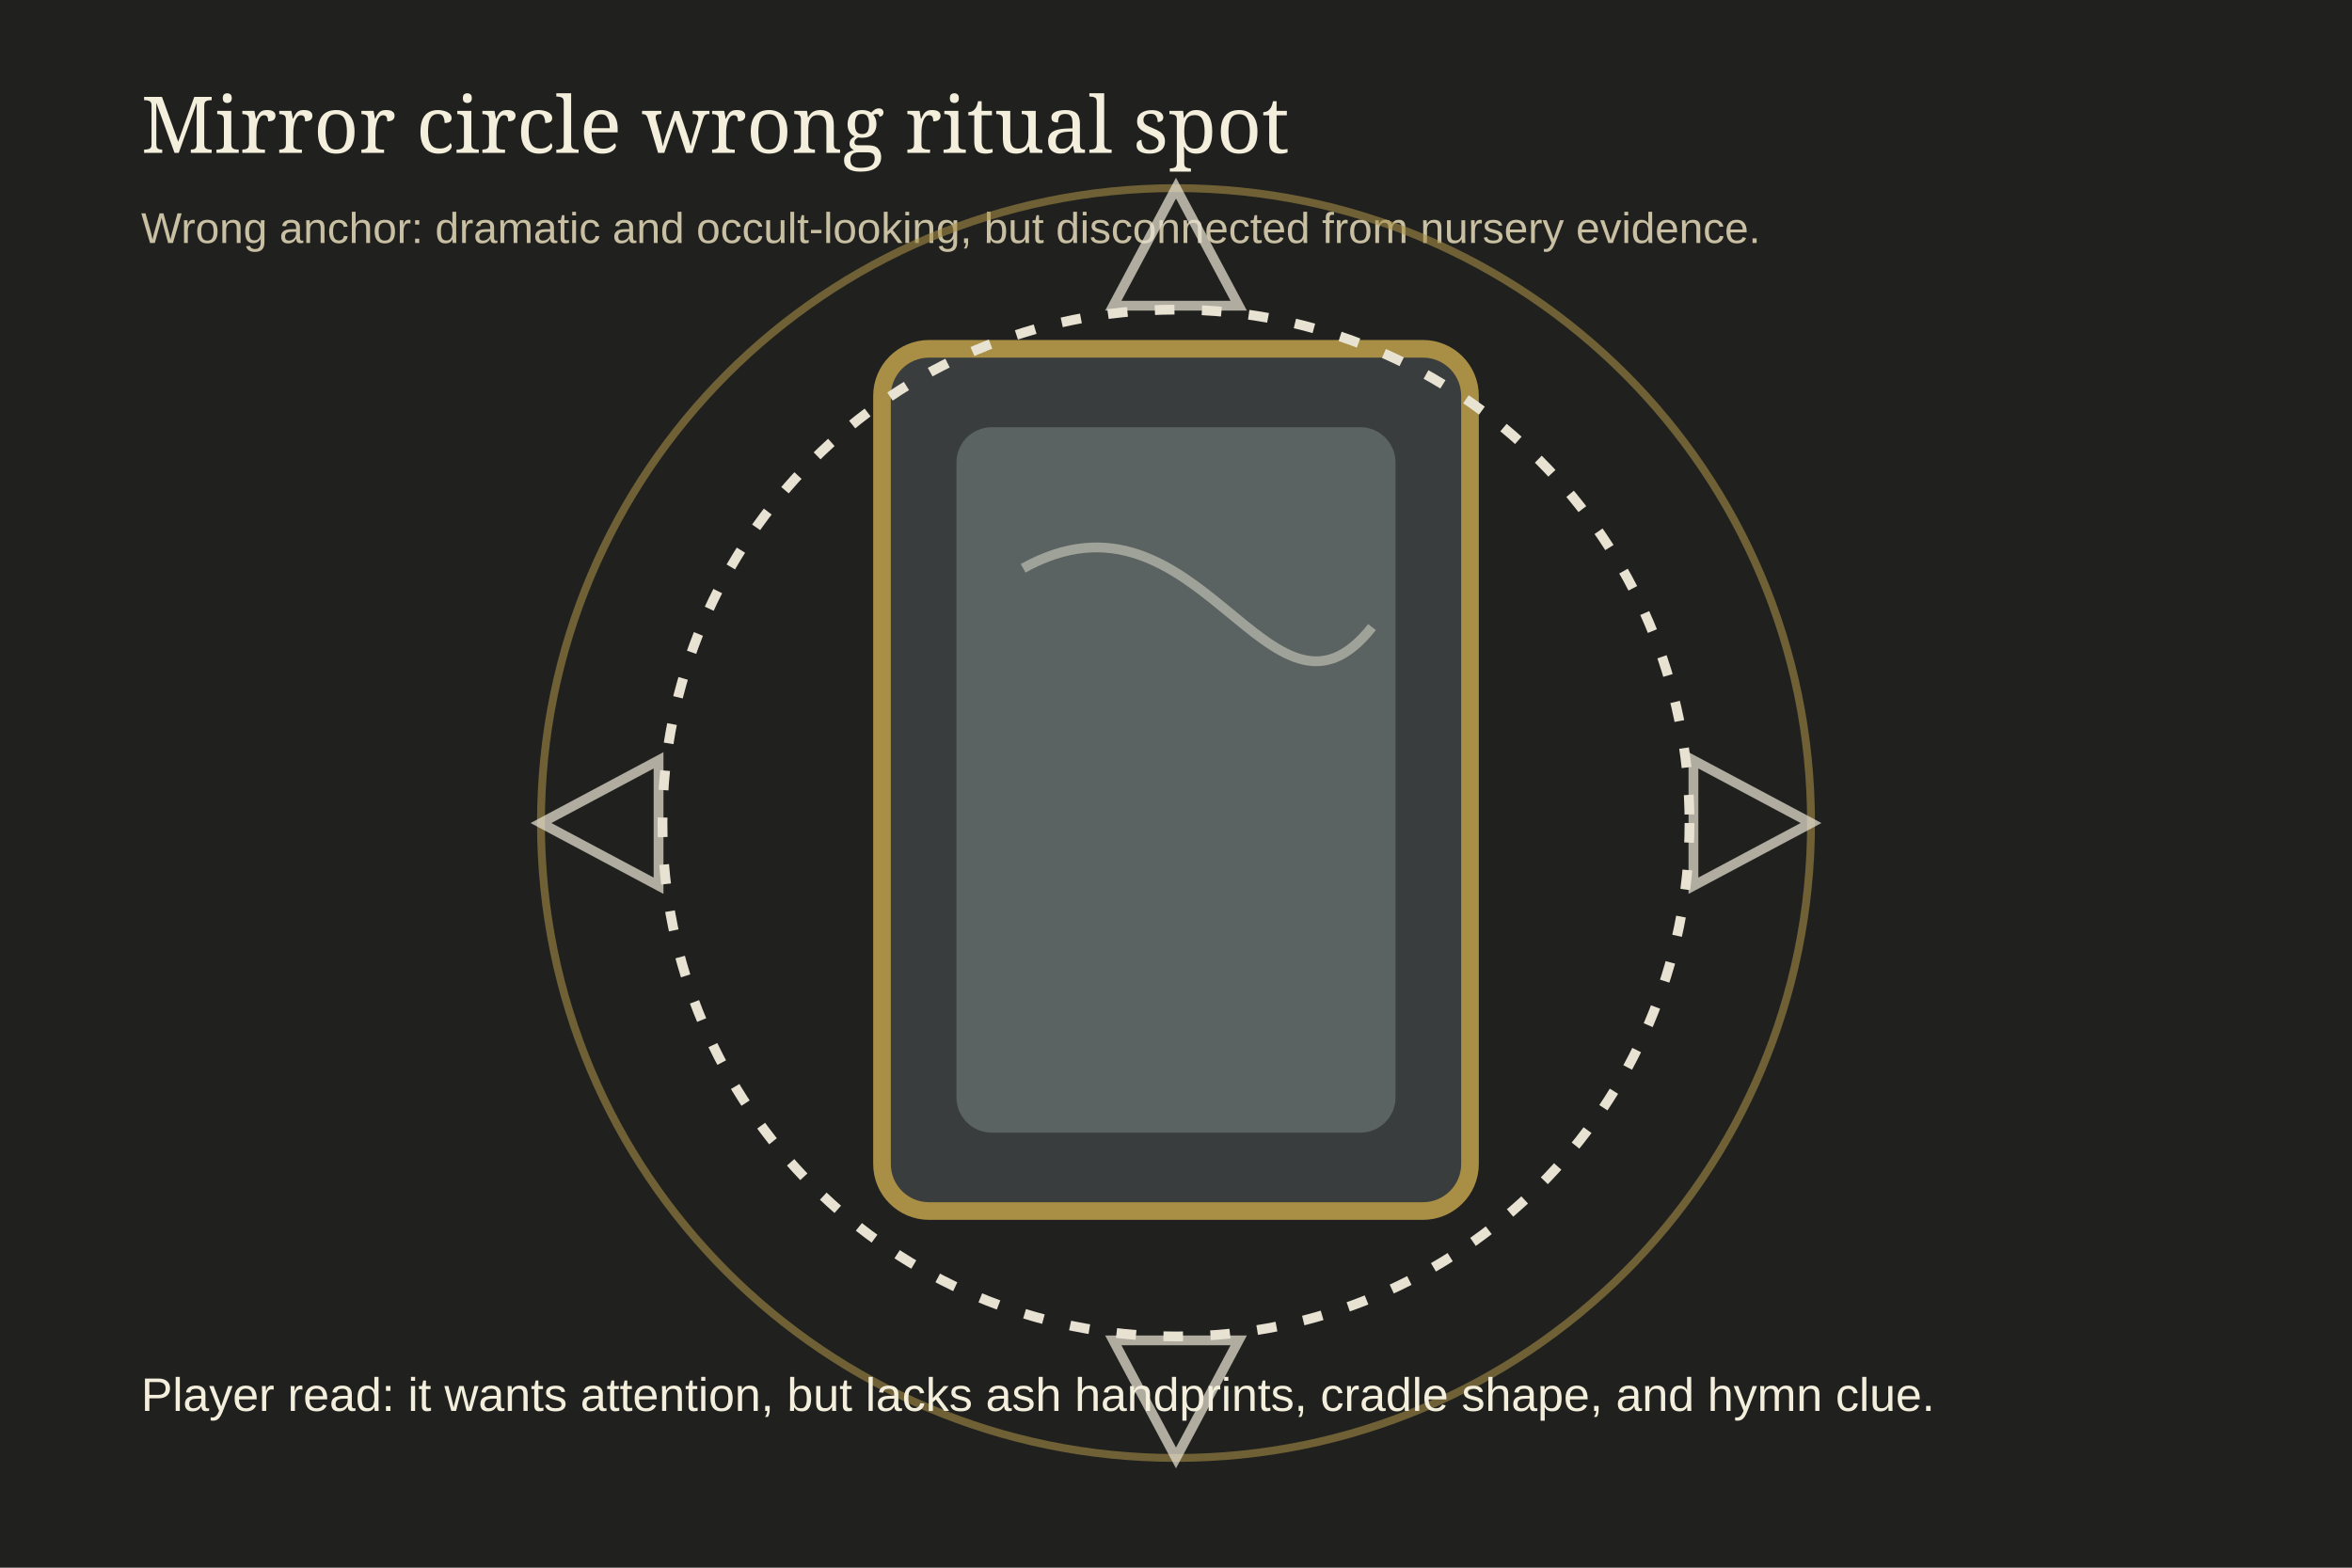
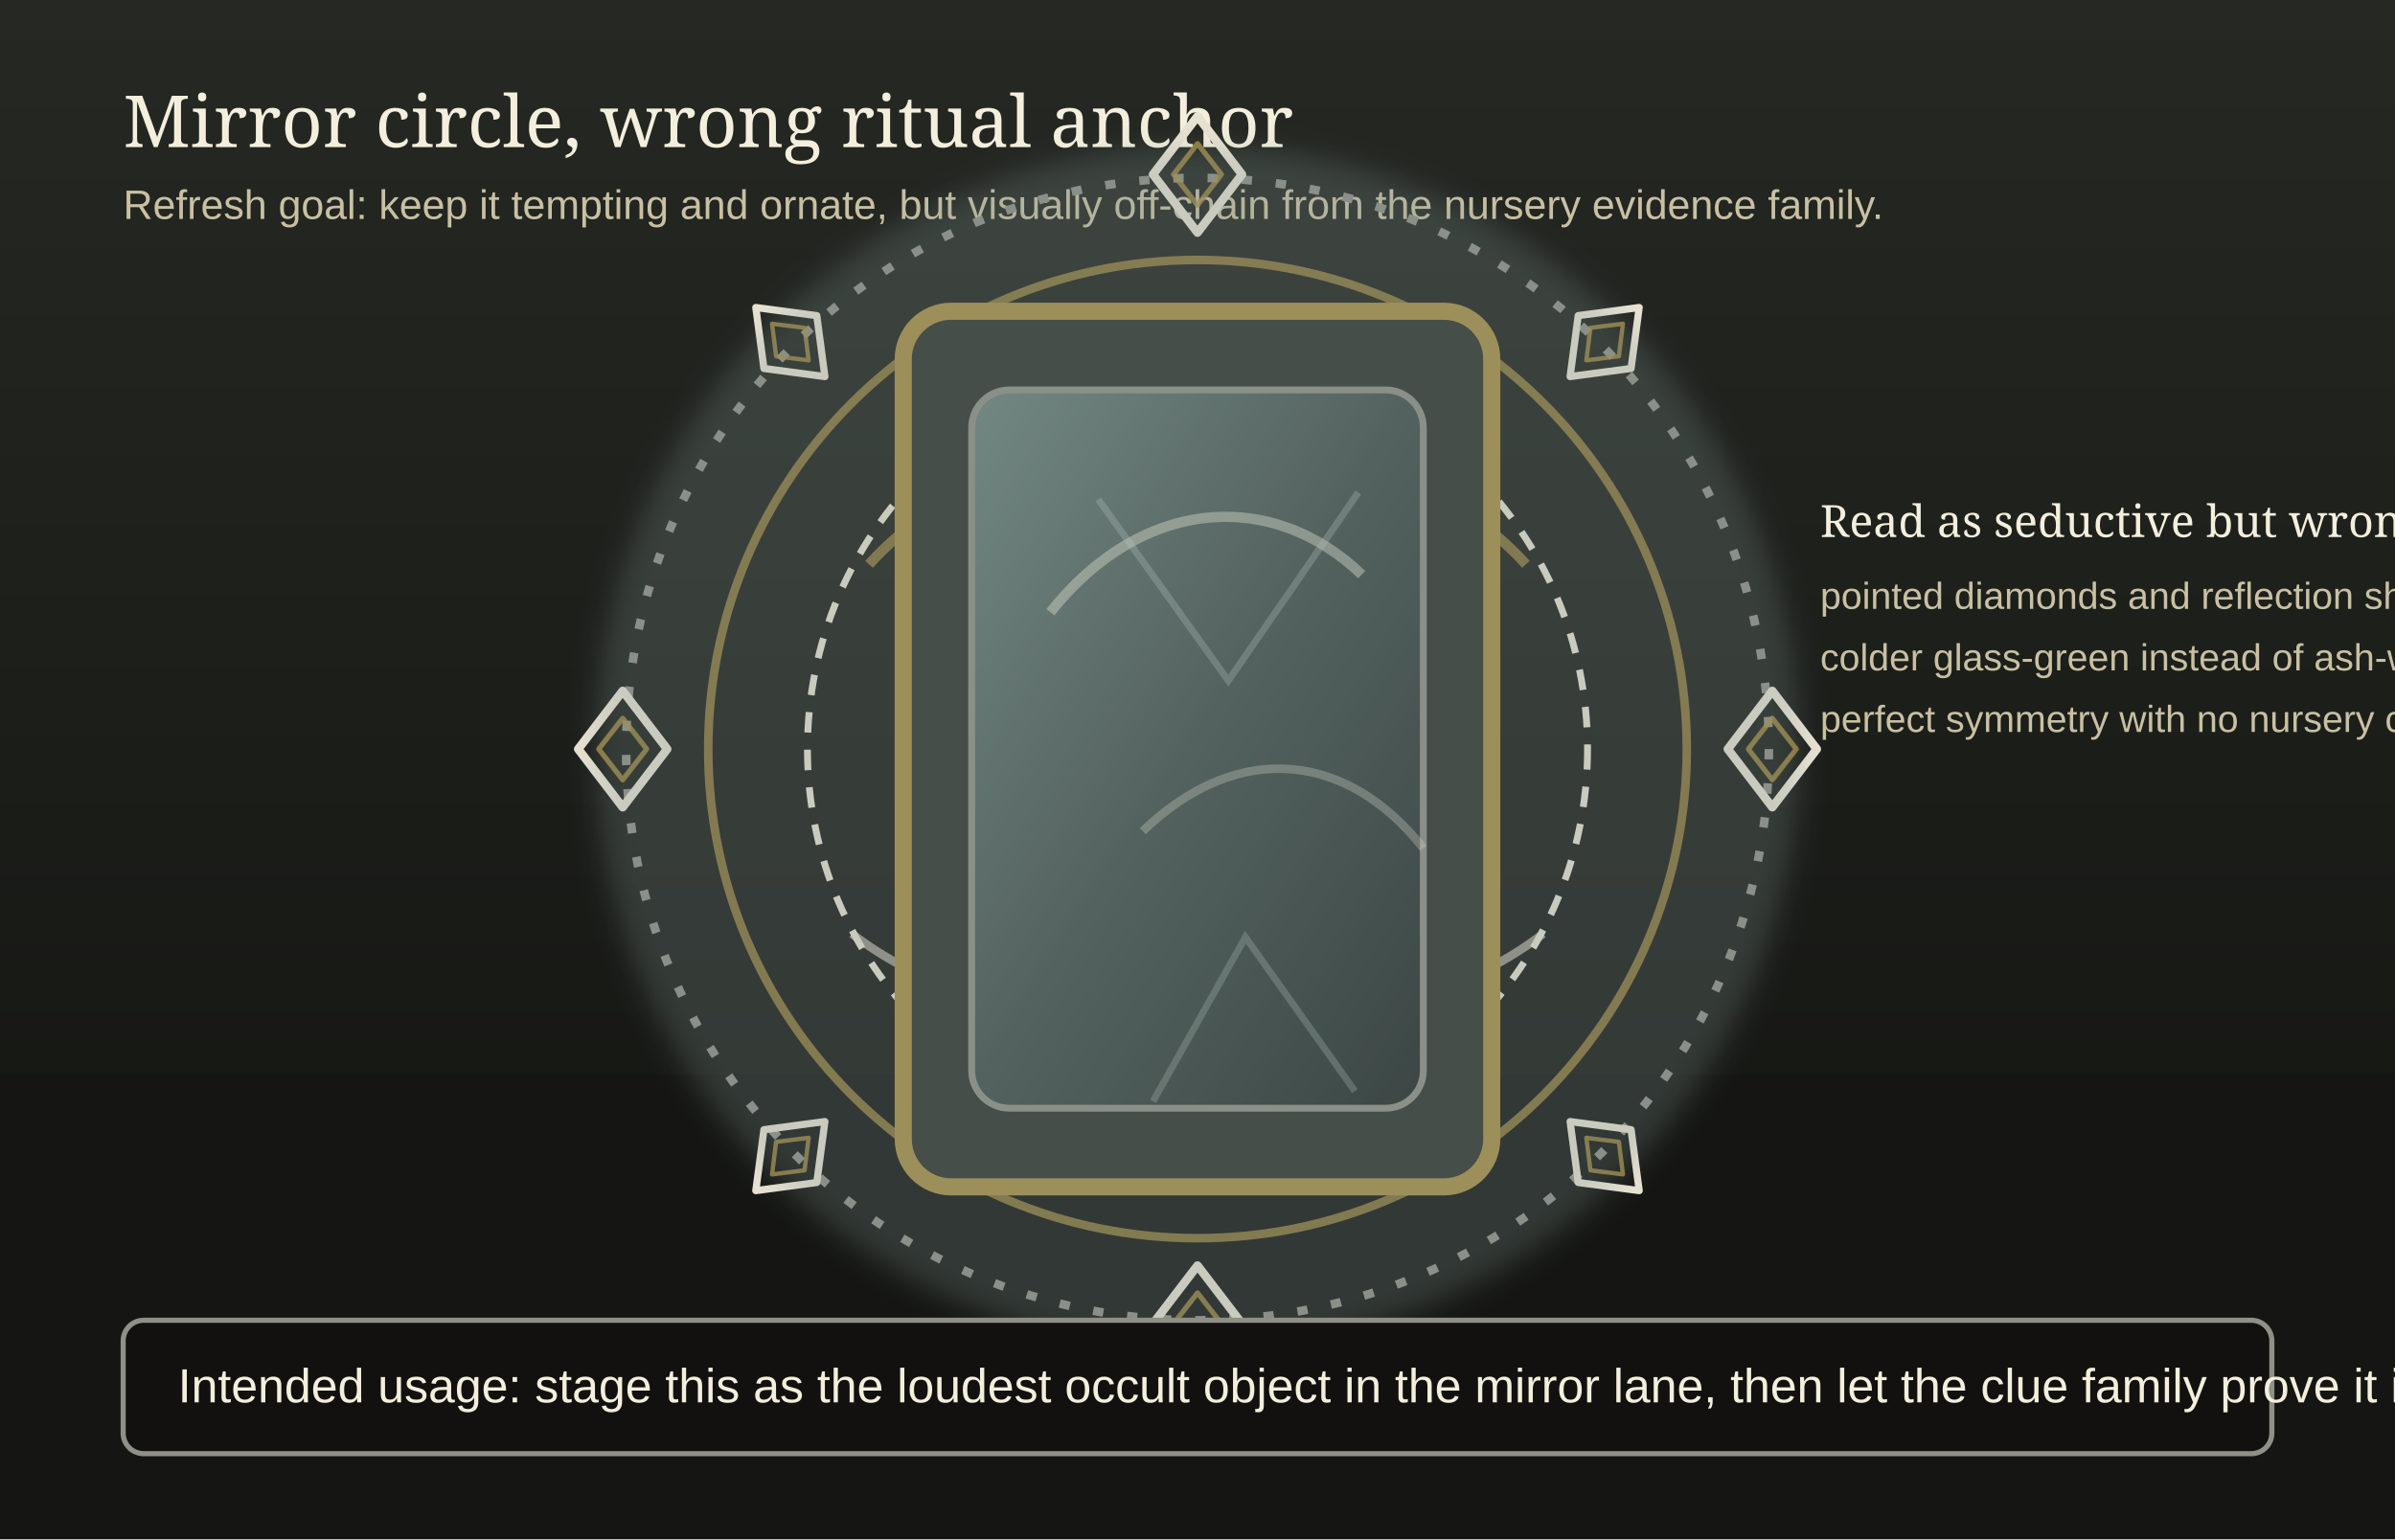
- <svg xmlns="http://www.w3.org/2000/svg" width="1200" height="800" viewBox="0 0 1200 800">
-   <rect width="1200" height="800" fill="#20211e" />
-   <text x="72" y="78" font-family="Georgia, serif" font-size="40" fill="#f4efdc">Mirror circle wrong ritual spot</text>
-   <text x="72" y="124" font-family="Arial, sans-serif" font-size="22" fill="#c9c0a3">Wrong anchor: dramatic and occult-looking, but disconnected from nursery evidence.</text>
-   <rect x="450" y="178" width="300" height="440" rx="24" fill="#393d3d" stroke="#a98f45" stroke-width="9" />
-   <rect x="488" y="218" width="224" height="360" rx="18" fill="#74807d" opacity="0.56" />
-   <path d="M522 290 C612 240 648 386 700 320" fill="none" stroke="#f4efdc" stroke-width="5" opacity="0.45" />
-   <circle cx="600" cy="420" r="262" fill="none" stroke="#e8e2d3" stroke-width="5" stroke-dasharray="10 14" />
-   <circle cx="600" cy="420" r="324" fill="none" stroke="#a98f45" stroke-width="4" opacity="0.58" />
-   <g stroke="#e8e2d3" stroke-width="5" opacity="0.72">
-     <path d="M600 96 L632 156 L568 156 Z" fill="none" />
-     <path d="M600 744 L632 684 L568 684 Z" fill="none" />
-     <path d="M276 420 L336 388 L336 452 Z" fill="none" />
-     <path d="M924 420 L864 388 L864 452 Z" fill="none" />
+ <svg xmlns="http://www.w3.org/2000/svg" width="1400" height="900" viewBox="0 0 1400 900">
+   <defs>
+     <linearGradient id="wall" x1="0" x2="0" y1="0" y2="1">
+       <stop offset="0" stop-color="#252823" />
+       <stop offset="1" stop-color="#11120f" />
+     </linearGradient>
+     <linearGradient id="mirrorGlass" x1="0" x2="1" y1="0" y2="1">
+       <stop offset="0" stop-color="#6f857f" />
+       <stop offset="0.5" stop-color="#43504d" />
+       <stop offset="1" stop-color="#222a29" />
+     </linearGradient>
+     <filter id="coldGlow" x="-20%" y="-20%" width="140%" height="140%">
+       <feGaussianBlur stdDeviation="8" />
+     </filter>
+     <g id="diamondShard" fill="none" stroke-linejoin="round">
+       <path d="M0 -34 L26 0 L0 34 L-26 0 Z" stroke="#e8e2d3" stroke-width="5" />
+       <path d="M0 -18 L14 0 L0 18 L-14 0 Z" stroke="#a98f45" stroke-width="3" opacity="0.8" />
+     </g>
+   </defs>
+   <rect width="1400" height="900" fill="url(#wall)" />
+   <rect x="0" y="628" width="1400" height="272" fill="#151613" />
+   <text x="72" y="86" font-family="Georgia, serif" font-size="42" fill="#f4efdc">Mirror circle, wrong ritual anchor</text>
+   <text x="72" y="128" font-family="Arial, sans-serif" font-size="24" fill="#c9c0a3">Refresh goal: keep it tempting and ornate, but visually off-chain from the nursery evidence family.</text>
+   <g transform="translate(700 438)">
+     <circle cx="0" cy="0" r="334" fill="none" stroke="#8f9087" stroke-width="5" stroke-dasharray="6 14" />
+     <circle cx="0" cy="0" r="286" fill="none" stroke="#a98f45" stroke-width="5" opacity="0.75" />
+     <circle cx="0" cy="0" r="228" fill="none" stroke="#e8e2d3" stroke-width="4" stroke-dasharray="12 10" />
+     <use href="#diamondShard" transform="translate(0 -336)" />
+     <use href="#diamondShard" transform="translate(0 336)" />
+     <use href="#diamondShard" transform="translate(-336 0)" />
+     <use href="#diamondShard" transform="translate(336 0)" />
+     <use href="#diamondShard" transform="translate(-238 -238) rotate(-45) scale(0.84)" />
+     <use href="#diamondShard" transform="translate(238 -238) rotate(45) scale(0.84)" />
+     <use href="#diamondShard" transform="translate(-238 238) rotate(45) scale(0.84)" />
+     <use href="#diamondShard" transform="translate(238 238) rotate(-45) scale(0.84)" />
+     <path d="M-192 -108 C-104 -206 104 -206 192 -108" fill="none" stroke="#a98f45" stroke-width="6" opacity="0.72" />
+     <path d="M-202 108 C-104 184 104 184 202 108" fill="none" stroke="#e8e2d3" stroke-width="5" opacity="0.6" />
+     <rect x="-172" y="-256" width="344" height="512" rx="28" fill="#313531" stroke="#a98f45" stroke-width="10" />
+     <rect x="-132" y="-210" width="264" height="420" rx="22" fill="url(#mirrorGlass)" stroke="#8f9087" stroke-width="4" />
+     <path d="M-86 -80 C-32 -148 44 -152 96 -102" fill="none" stroke="#f4efdc" stroke-width="6" opacity="0.45" />
+     <path d="M-32 48 C24 -6 88 2 132 58" fill="none" stroke="#f4efdc" stroke-width="5" opacity="0.32" />
+     <path d="M-58 -146 L18 -40 L94 -150" fill="none" stroke="#c9d7d2" stroke-width="4" opacity="0.3" />
+     <path d="M-26 206 L28 110 L92 200" fill="none" stroke="#c9d7d2" stroke-width="4" opacity="0.28" />
  </g>
-   <text x="72" y="720" font-family="Arial, sans-serif" font-size="24" fill="#f4efdc">Player read: it wants attention, but lacks ash handprints, cradle shape, and hymn clue.</text>
+   <g opacity="0.28" filter="url(#coldGlow)">
+     <circle cx="700" cy="438" r="352" fill="#7c918d" />
+   </g>
+   <g transform="translate(1064 314)">
+     <text x="0" y="0" font-family="Georgia, serif" font-size="26" fill="#f4efdc">Read as seductive but wrong</text>
+     <text x="0" y="42" font-family="Arial, sans-serif" font-size="22" fill="#c9c0a3">pointed diamonds and reflection shards</text>
+     <text x="0" y="78" font-family="Arial, sans-serif" font-size="22" fill="#c9c0a3">colder glass-green instead of ash-white chalk</text>
+     <text x="0" y="114" font-family="Arial, sans-serif" font-size="22" fill="#c9c0a3">perfect symmetry with no nursery cradle language</text>
+   </g>
+   <rect x="72" y="772" width="1256" height="78" rx="12" fill="#12110f" stroke="#8f9087" stroke-width="3" />
+   <text x="104" y="820" font-family="Arial, sans-serif" font-size="28" fill="#f4efdc">Intended usage: stage this as the loudest occult object in the mirror lane, then let the clue family prove it is a bait ritual.</text>
</svg>
